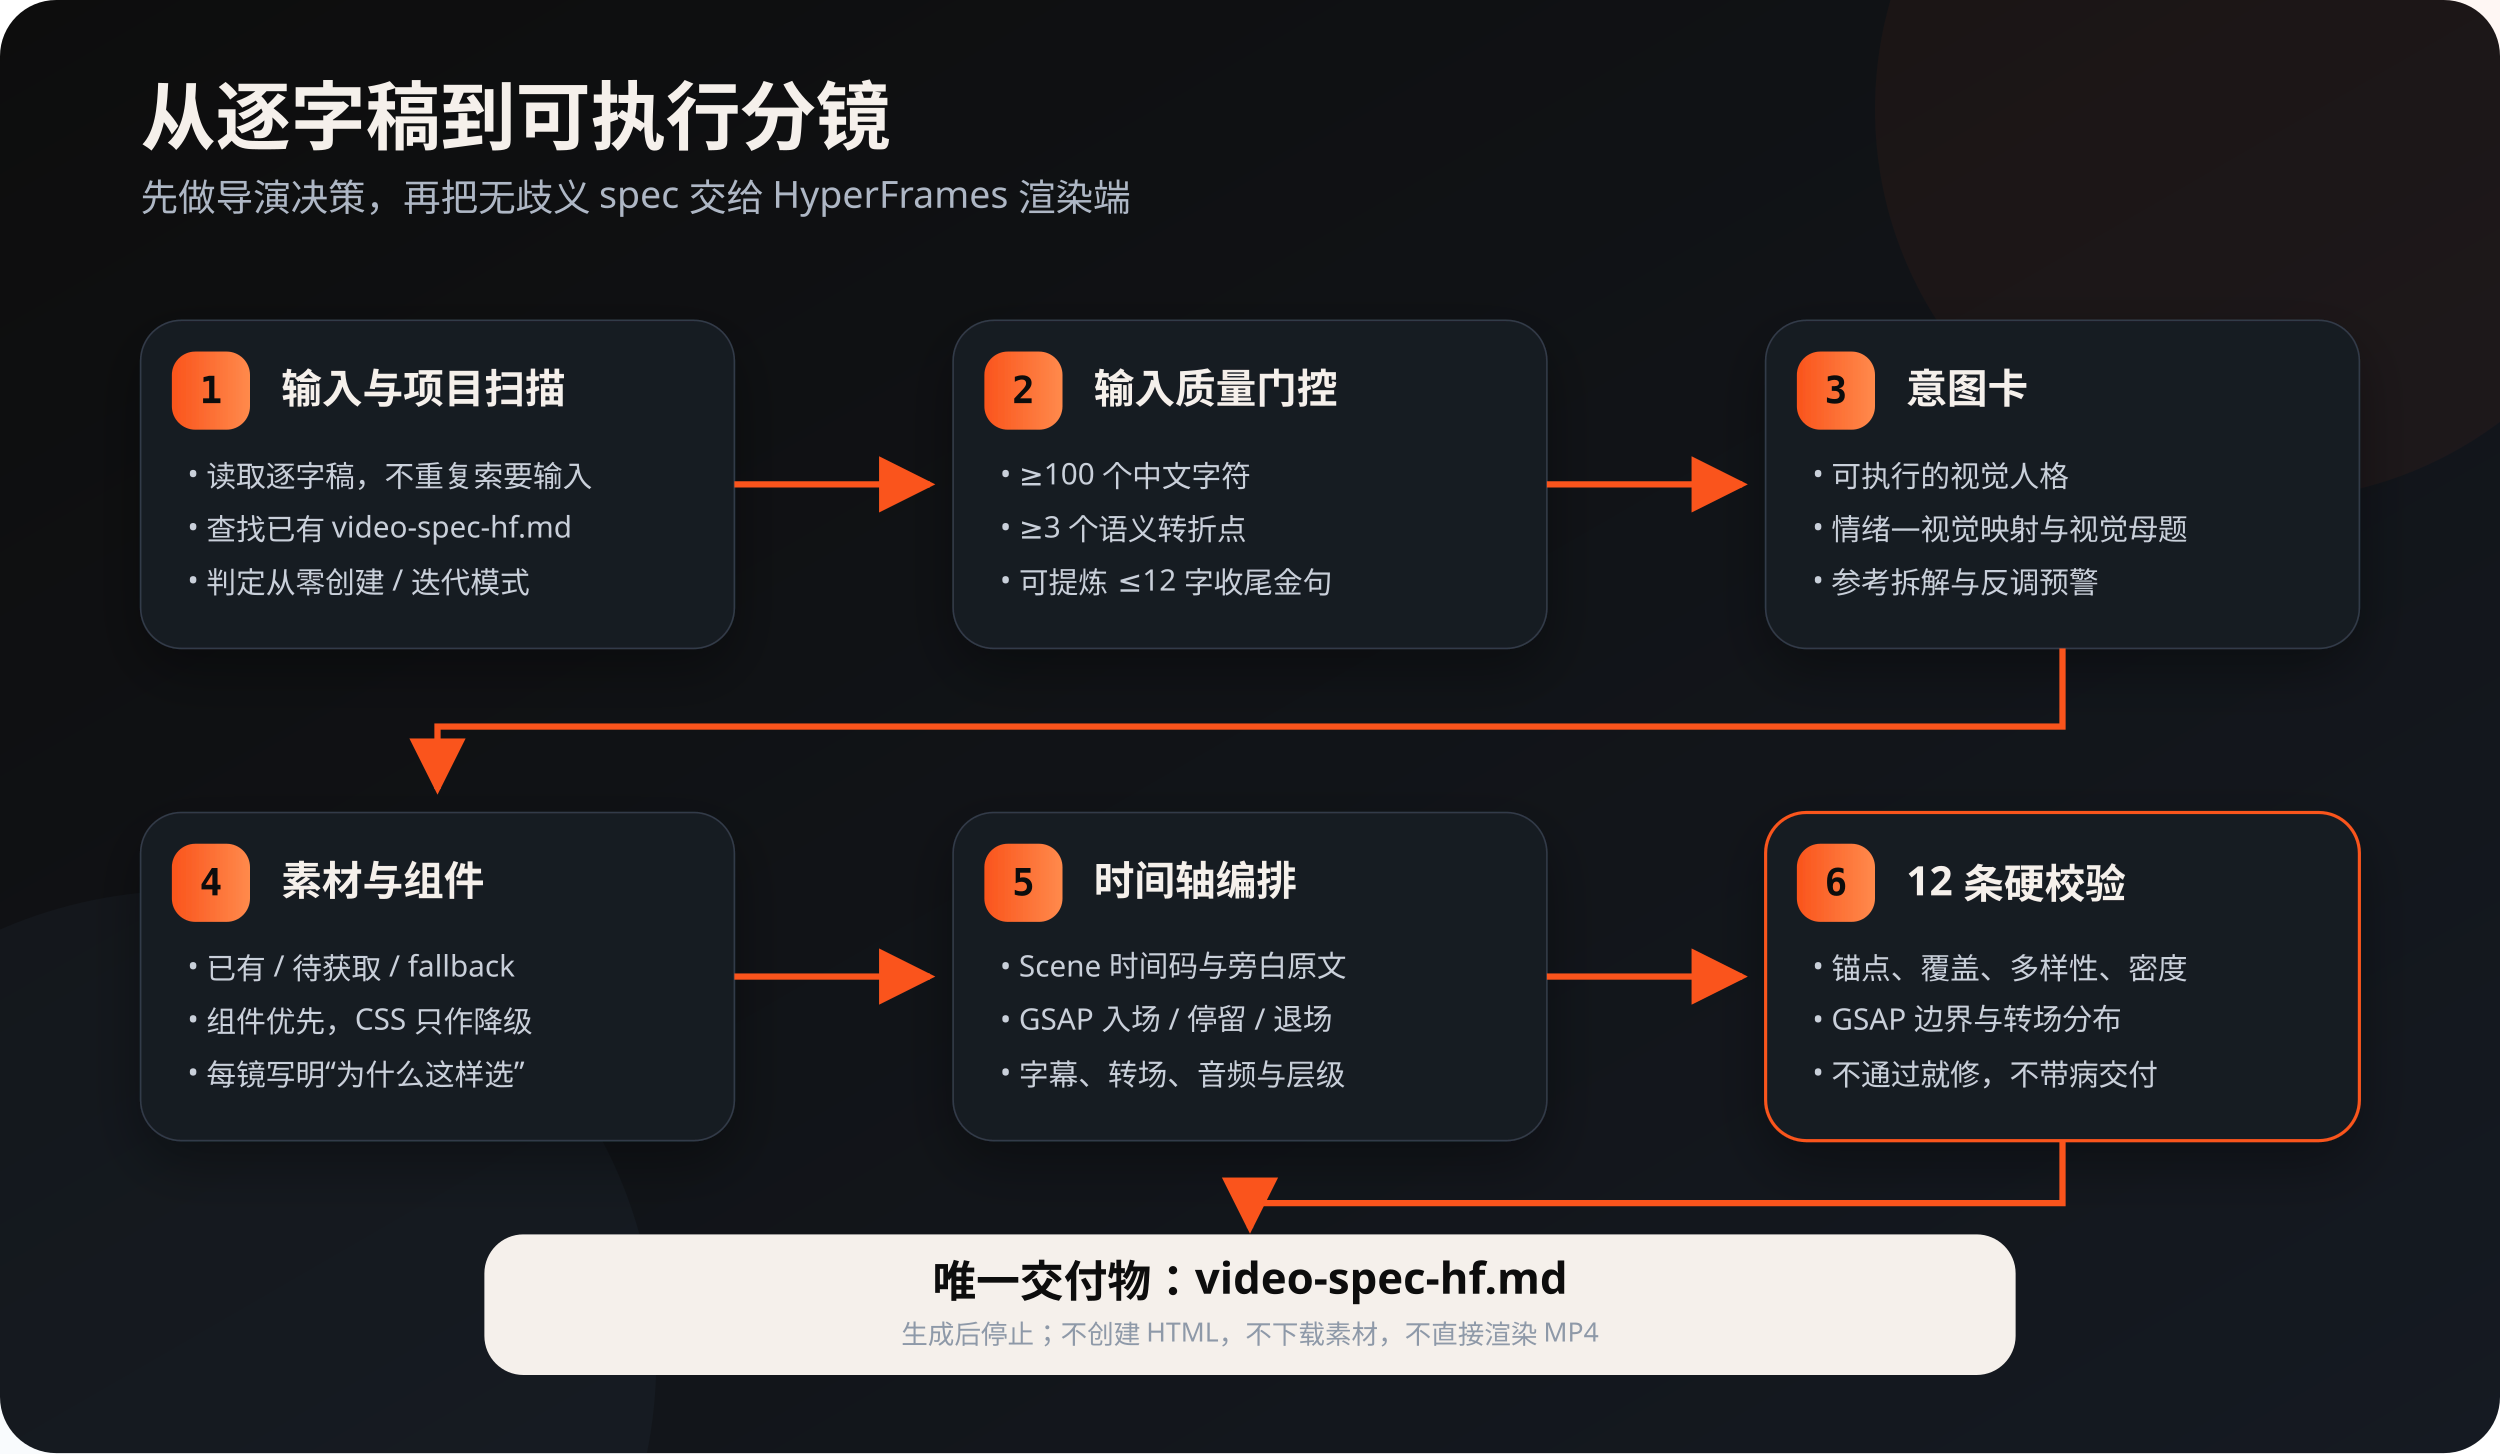
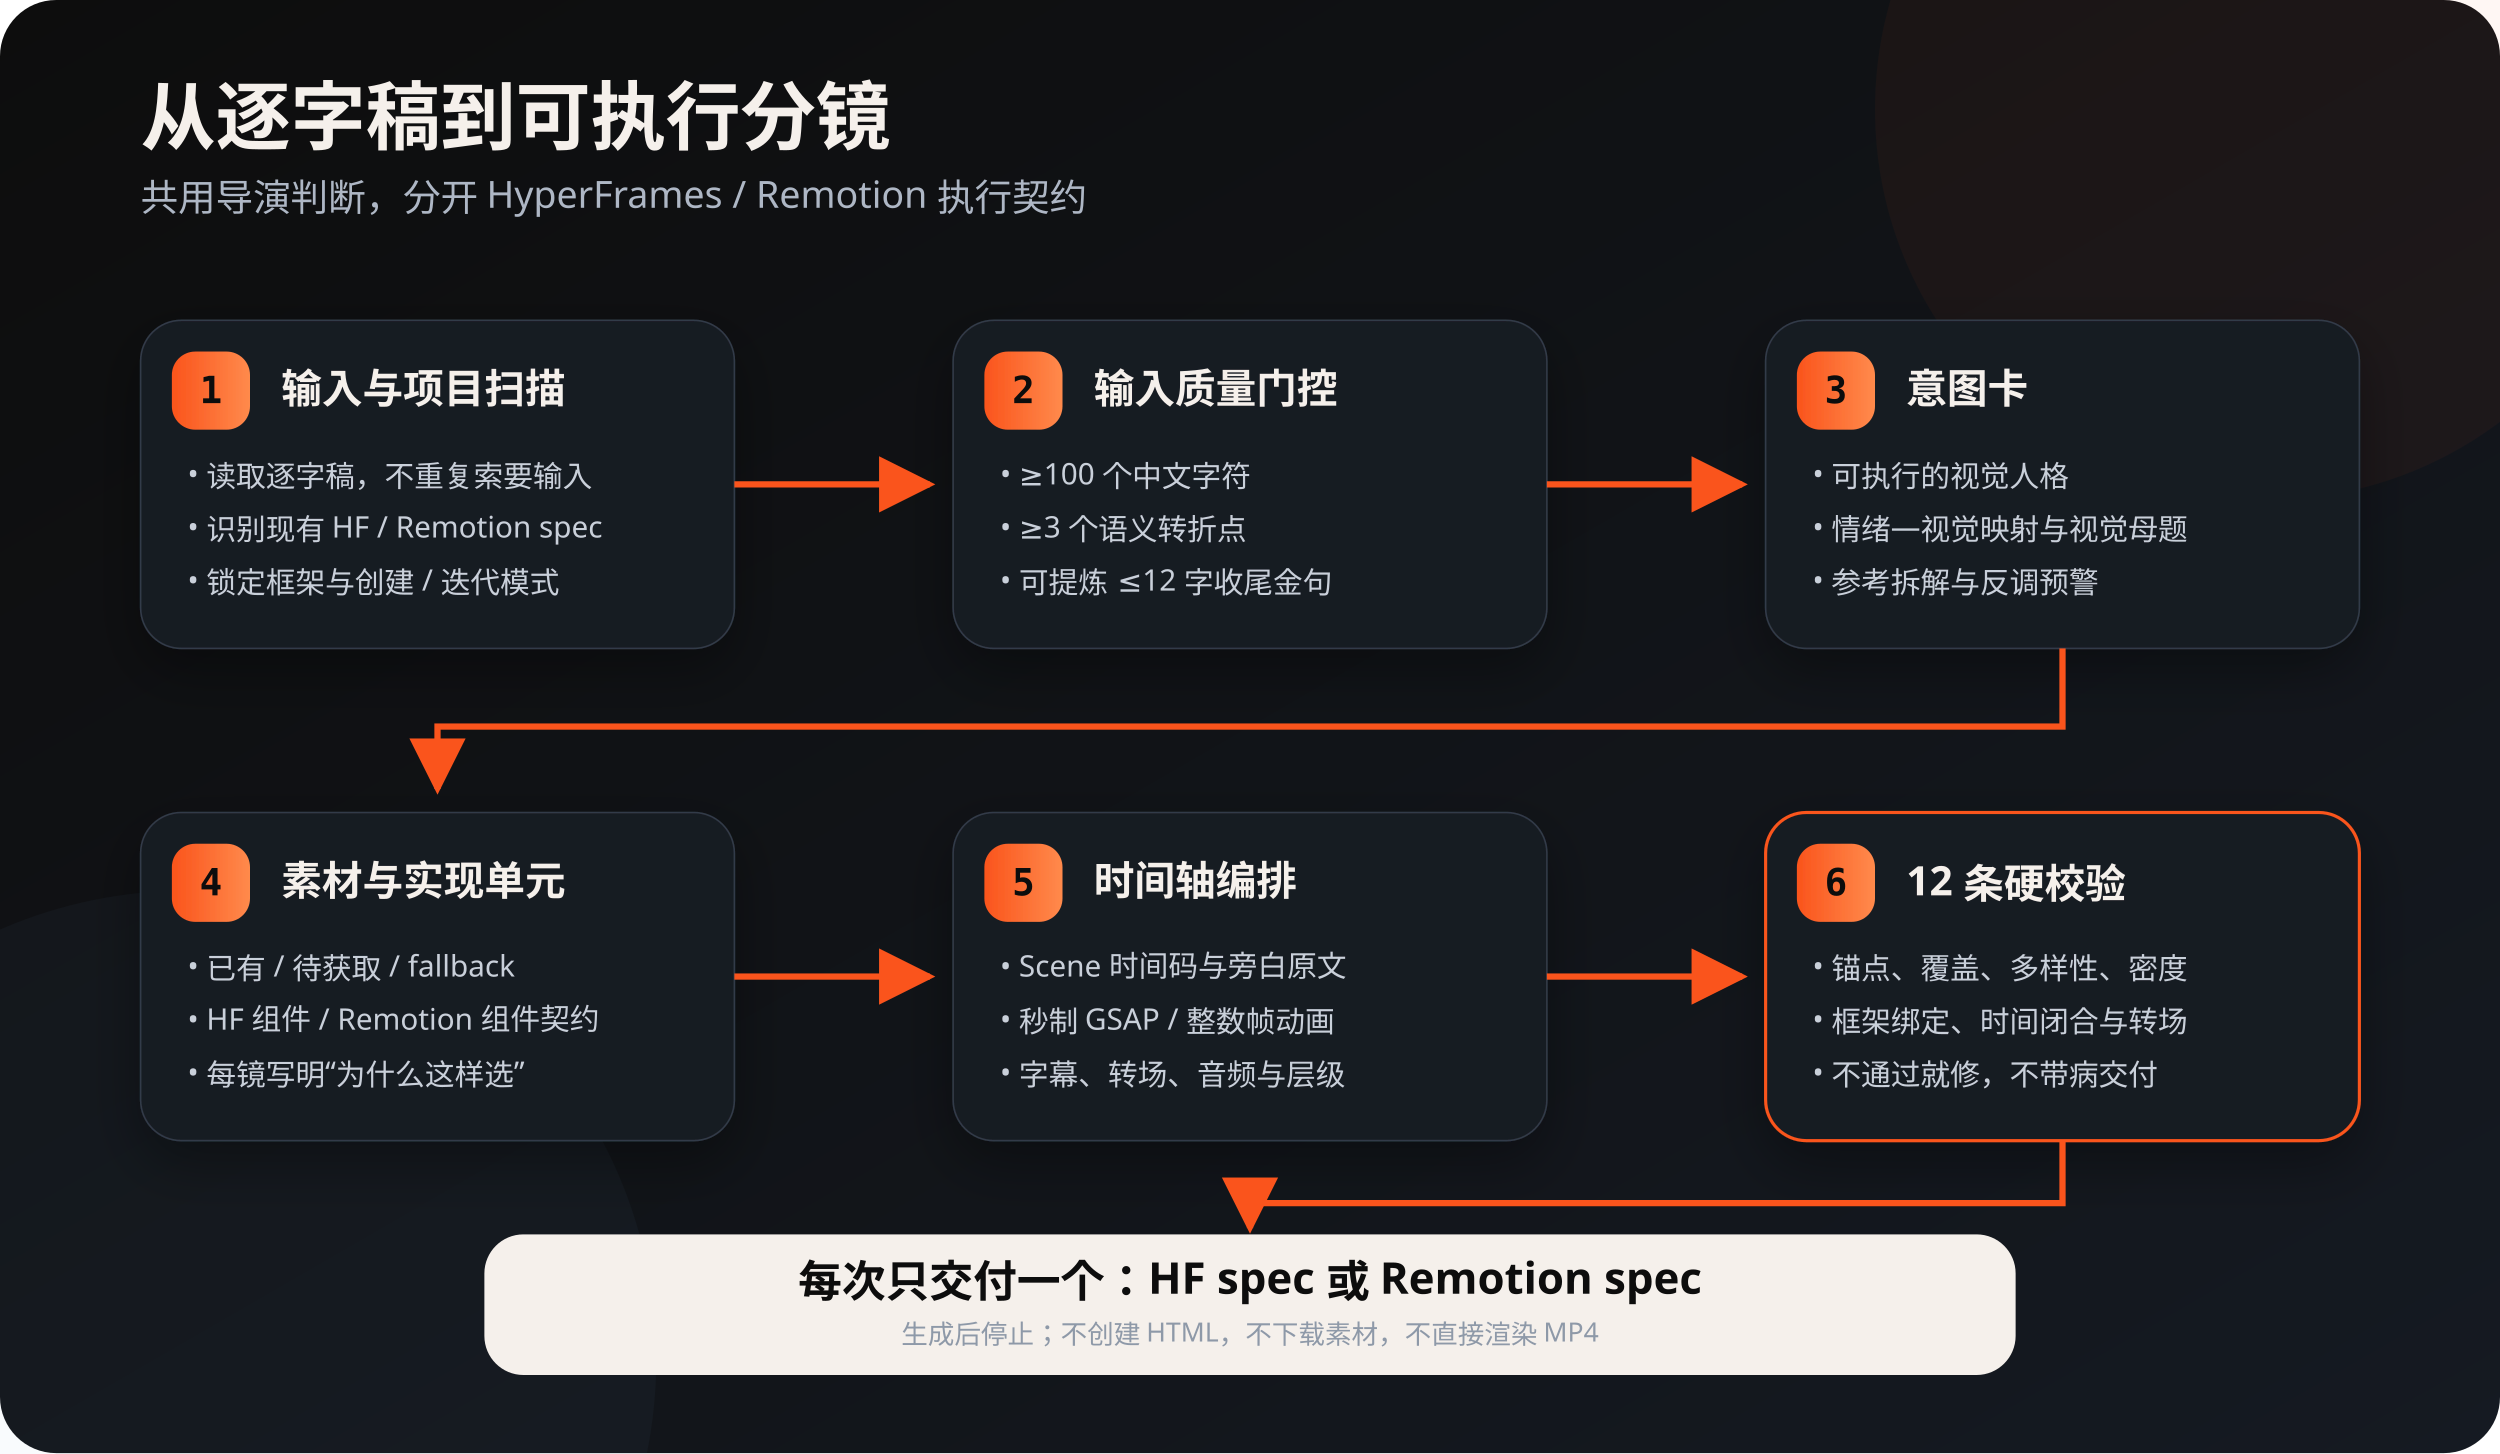
<svg xmlns="http://www.w3.org/2000/svg" width="1600" height="930" viewBox="0 0 1600 930" role="img" aria-labelledby="title desc">
  <defs>
    <linearGradient id="bg" x1="0" y1="0" x2="1" y2="1">
      <stop offset="0" stop-color="#0D0D0D" />
      <stop offset="1" stop-color="#151A22" />
    </linearGradient>
    <linearGradient id="accent" x1="0" y1="0" x2="1" y2="0">
      <stop offset="0" stop-color="#FA541C" />
      <stop offset="1" stop-color="#FF8A4C" />
    </linearGradient>
    <filter id="shadow" x="-20%" y="-20%" width="140%" height="140%">
      <feDropShadow dx="0" dy="14" stdDeviation="18" flood-color="#000" flood-opacity=".35" />
    </filter>
    <marker id="arrow" viewBox="0 0 10 10" refX="9" refY="5" markerWidth="9" markerHeight="9" orient="auto-start-reverse">
      <path d="M 0 0 L 10 5 L 0 10 z" fill="#FA541C" />
    </marker>
    <style>
      .title{font:700 48px "PingFang SC","Noto Sans SC",sans-serif;fill:#F5F0EB}
      .sub{font:400 24px "PingFang SC","Noto Sans SC",sans-serif;fill:#AEB7C5}
      .step{font:700 26px "PingFang SC","Noto Sans SC",sans-serif;fill:#F5F0EB}
      .body{font:400 19px "PingFang SC","Noto Sans SC",sans-serif;fill:#C9D0DA}
      .num{font:800 24px "SF Mono","JetBrains Mono",monospace;fill:#0D0D0D}
      .small{font:500 17px "PingFang SC","Noto Sans SC",sans-serif;fill:#8E99A8}
    </style>
  </defs>
  <rect width="1600" height="930" rx="36" fill="url(#bg)" />
  <circle cx="1450" cy="70" r="250" fill="#FA541C" opacity=".05" />
  <circle cx="120" cy="870" r="300" fill="#6CA6D9" opacity=".045" />
  <text x="90" y="92" class="title">从逐字稿到可执行分镜</text>
-   <text x="90" y="135" class="sub">先做导演决策，再把无歧义 spec 交给 HyperFrames 渲染端</text>
+   <text x="90" y="135" class="sub">共用导演判断，分开 HyperFrames / Remotion 执行契约</text>
  <g filter="url(#shadow)">
    <rect x="90" y="205" width="380" height="210" rx="26" fill="#191D24" stroke="#333B48" />
    <rect x="110" y="225" width="50" height="50" rx="15" fill="url(#accent)" />
    <text x="135" y="258" text-anchor="middle" class="num">1</text>
    <text x="180" y="258" class="step">输入与项目扫描</text>
    <text x="120" y="310" class="body">• 读取逐字稿，不重复索要输入</text>
-     <text x="120" y="344" class="body">• 查找已有 video-spec-hf.md</text>
-     <text x="120" y="378" class="body">• 判定从零创建 / 迭代模式</text>
+     <text x="120" y="344" class="body">• 识别现有 HF / Remotion spec</text>
+     <text x="120" y="378" class="body">• 锁定框架与创建 / 迭代模式</text>
    <rect x="610" y="205" width="380" height="210" rx="26" fill="#191D24" stroke="#333B48" />
    <rect x="630" y="225" width="50" height="50" rx="15" fill="url(#accent)" />
    <text x="655" y="258" text-anchor="middle" class="num">2</text>
    <text x="700" y="258" class="step">输入质量门控</text>
    <text x="640" y="310" class="body">• ≥100 个中文字符</text>
    <text x="640" y="344" class="body">• ≥3 个语义转折点</text>
    <text x="640" y="378" class="body">• 可提炼 ≤12 字收尾金句</text>
    <rect x="1130" y="205" width="380" height="210" rx="26" fill="#191D24" stroke="#333B48" />
    <rect x="1150" y="225" width="50" height="50" rx="15" fill="url(#accent)" />
    <text x="1175" y="258" text-anchor="middle" class="num">3</text>
    <text x="1220" y="258" class="step">意图卡</text>
    <text x="1160" y="310" class="body">• 可执行的视觉人格</text>
    <text x="1160" y="344" class="body">• 情绪—视觉映射与视觉母题</text>
    <text x="1160" y="378" class="body">• 参考拆解与反调预警</text>
    <rect x="90" y="520" width="380" height="210" rx="26" fill="#191D24" stroke="#333B48" />
    <rect x="110" y="540" width="50" height="50" rx="15" fill="url(#accent)" />
    <text x="135" y="573" text-anchor="middle" class="num">4</text>
-     <text x="180" y="573" class="step">素材与组件</text>
+     <text x="180" y="573" class="step">素材与实现单元</text>
    <text x="120" y="625" class="body">• 已有 / 待获取 / fallback</text>
-     <text x="120" y="659" class="body">• 组件优先，CSS 只作降级</text>
+     <text x="120" y="659" class="body">• HF 组件 / Remotion 组件契约</text>
    <text x="120" y="693" class="body">• 每镜写明“为什么这样选”</text>
    <rect x="610" y="520" width="380" height="210" rx="26" fill="#191D24" stroke="#333B48" />
    <rect x="630" y="540" width="50" height="50" rx="15" fill="url(#accent)" />
    <text x="655" y="573" text-anchor="middle" class="num">5</text>
    <text x="700" y="573" class="step">时间轴编排</text>
    <text x="640" y="625" class="body">• Scene 时间码与旁白原文</text>
-     <text x="640" y="659" class="body">• GSAP 入场 / 停留 / 退场</text>
+     <text x="640" y="659" class="body">• 秒制 GSAP / 整数帧动画</text>
    <text x="640" y="693" class="body">• 字幕、转场、音频与层级</text>
    <rect x="1130" y="520" width="380" height="210" rx="26" fill="#191D24" stroke="#FA541C" stroke-width="2" />
    <rect x="1150" y="540" width="50" height="50" rx="15" fill="url(#accent)" />
    <text x="1175" y="573" text-anchor="middle" class="num">6</text>
    <text x="1220" y="573" class="step">12 条硬校验</text>
    <text x="1160" y="625" class="body">• 锚点、覆盖、多样性、密度</text>
-     <text x="1160" y="659" class="body">• GSAP 边界与转场分布</text>
+     <text x="1160" y="659" class="body">• 框架绑定、时间闭合与转场</text>
    <text x="1160" y="693" class="body">• 不通过就修，不带病交付</text>
  </g>
  <path d="M470 310 H595" stroke="#FA541C" stroke-width="4" fill="none" marker-end="url(#arrow)" />
  <path d="M990 310 H1115" stroke="#FA541C" stroke-width="4" fill="none" marker-end="url(#arrow)" />
  <path d="M1320 415 V465 H280 V505" stroke="#FA541C" stroke-width="4" fill="none" marker-end="url(#arrow)" />
  <path d="M470 625 H595" stroke="#FA541C" stroke-width="4" fill="none" marker-end="url(#arrow)" />
  <path d="M990 625 H1115" stroke="#FA541C" stroke-width="4" fill="none" marker-end="url(#arrow)" />
  <rect x="310" y="790" width="980" height="90" rx="25" fill="#F5F0EB" />
-   <text x="800" y="830" text-anchor="middle" style="font:800 28px 'PingFang SC','Noto Sans SC',sans-serif;fill:#0D0D0D">唯一交付物：video-spec-hf.md</text>
+   <text x="800" y="830" text-anchor="middle" style="font:800 28px 'PingFang SC','Noto Sans SC',sans-serif;fill:#0D0D0D">每次只交付一个：HF spec 或 Remotion spec</text>
  <text x="800" y="860" text-anchor="middle" class="small">生成后停止；不创建 HTML，不下载素材，不直接渲染 MP4</text>
  <path d="M1320 730 V770 H800 V786" stroke="#FA541C" stroke-width="4" fill="none" marker-end="url(#arrow)" />
</svg>
